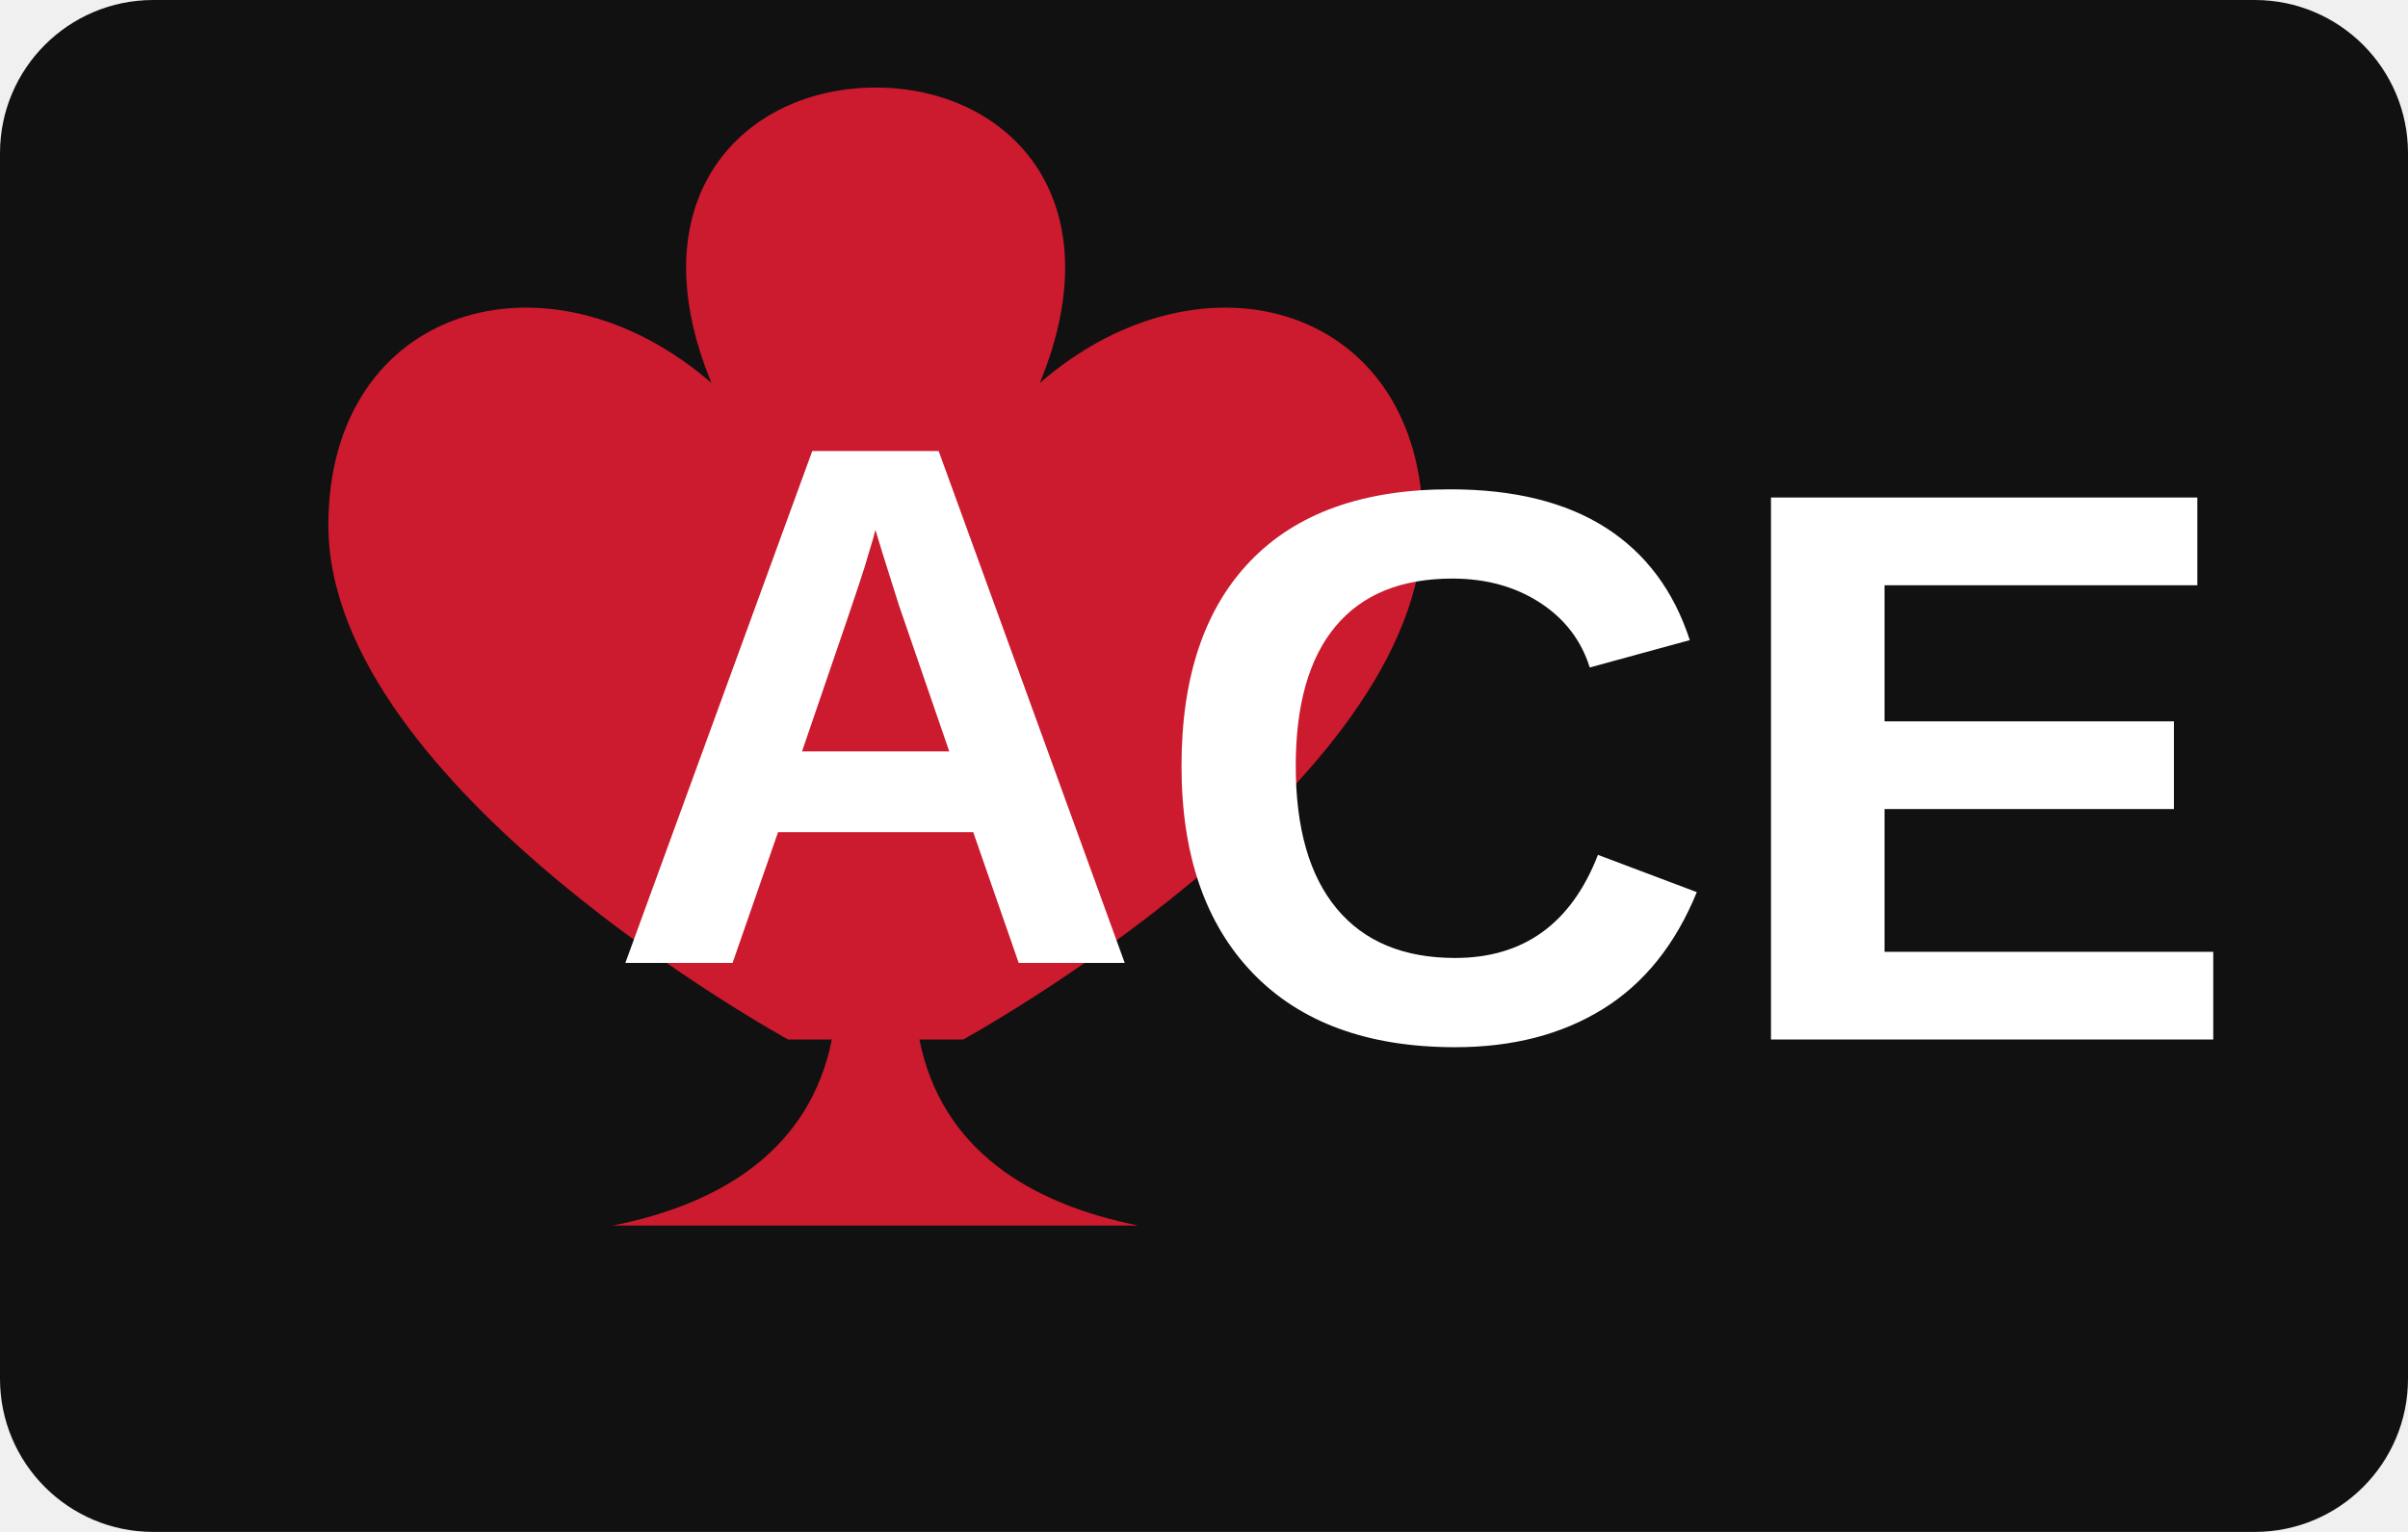
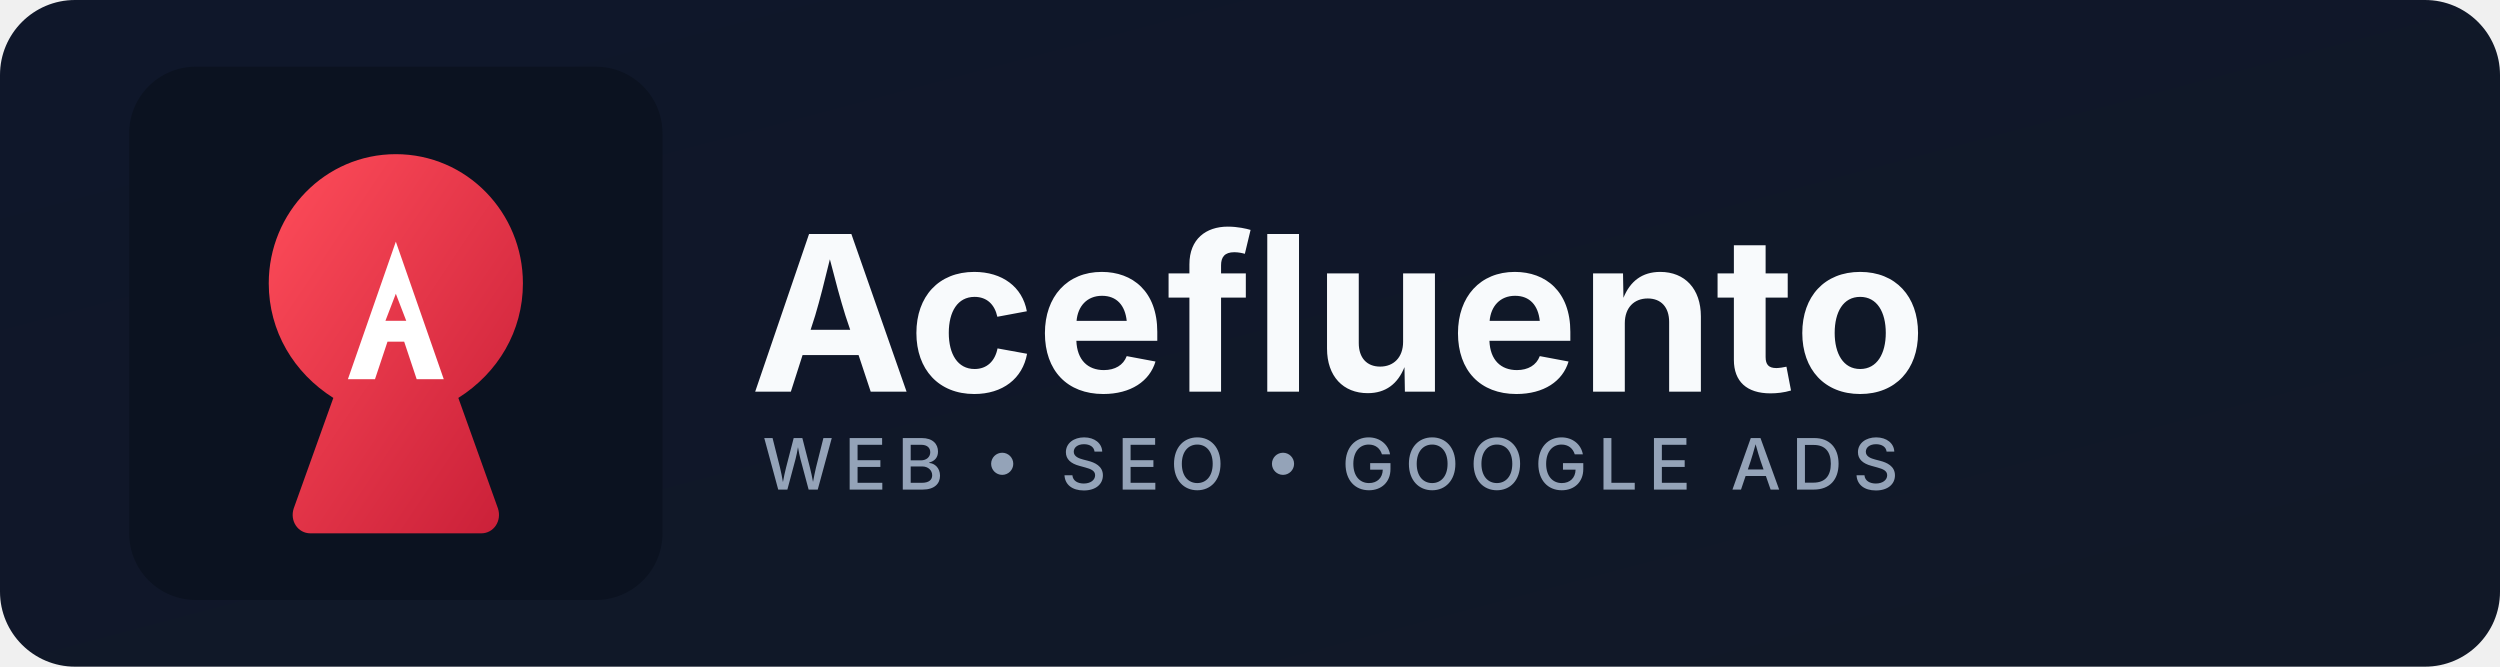
- <svg xmlns="http://www.w3.org/2000/svg" viewBox="0 0 220 140" width="220" height="140">
-   <rect width="220" height="140" rx="14" ry="14" fill="#111111" />
-   <path d="M72 95     C72 95 30 72 30 48     C30 28 50 22 65 35     C58 18 68 8 80 8     C92 8 102 18 95 35     C110 22 130 28 130 48     C130 72 88 95 88 95     L84 95     C86 105 94 110 104 112     L56 112     C66 110 74 105 76 95     Z" fill="#CC1A2E" />
-   <text x="80" y="88" font-family="Arial Black, Arial" font-weight="900" font-size="68" fill="white" text-anchor="middle" dominant-baseline="auto">A</text>
-   <text x="155" y="95" font-family="Arial Black, Arial" font-weight="900" font-size="72" fill="white" text-anchor="middle" dominant-baseline="auto">CE</text>
+ <svg xmlns="http://www.w3.org/2000/svg" viewBox="0 0 1200 320" role="img" aria-labelledby="logoTitle logoDesc">
+   <defs>
+     <linearGradient id="brandRed" x1="0%" y1="0%" x2="100%" y2="100%">
+       <stop offset="0%" stop-color="#FF4D5A" />
+       <stop offset="100%" stop-color="#C81E37" />
+     </linearGradient>
+     <linearGradient id="brandDark" x1="0%" y1="0%" x2="100%" y2="100%">
+       <stop offset="0%" stop-color="#0F172A" />
+       <stop offset="100%" stop-color="#111827" />
+     </linearGradient>
+   </defs>
+   <rect x="0" y="0" width="1200" height="320" rx="36" fill="url(#brandDark)" />
+   <g transform="translate(62,32)">
+     <rect width="256" height="256" rx="32" fill="#0B1220" />
+     <path d="M128 42C94 42 67 70 67 104C67 127 79 147 98 159L79 212C77 218 81 224 87 224H169C175 224 179 218 177 212L158 159C177 147 189 127 189 104C189 70 162 42 128 42Z" fill="url(#brandRed)" />
+     <path d="M128 84L151 150H138L132 132H124L118 150H105L128 84ZM128 109L123 122H133L128 109Z" fill="#FFFFFF" />
+   </g>
+   <text x="360" y="188" fill="#F8FAFC" font-family="Inter, system-ui, -apple-system, Segoe UI, Roboto, Helvetica, Arial, sans-serif" font-size="104" font-weight="700" letter-spacing="0.5">
+     Acefluento
+   </text>
+   <text x="366" y="235" fill="#94A3B8" font-family="Inter, system-ui, -apple-system, Segoe UI, Roboto, Helvetica, Arial, sans-serif" font-size="34" font-weight="500" letter-spacing="5">
+     WEB • SEO • GOOGLE ADS
+   </text>
</svg>
